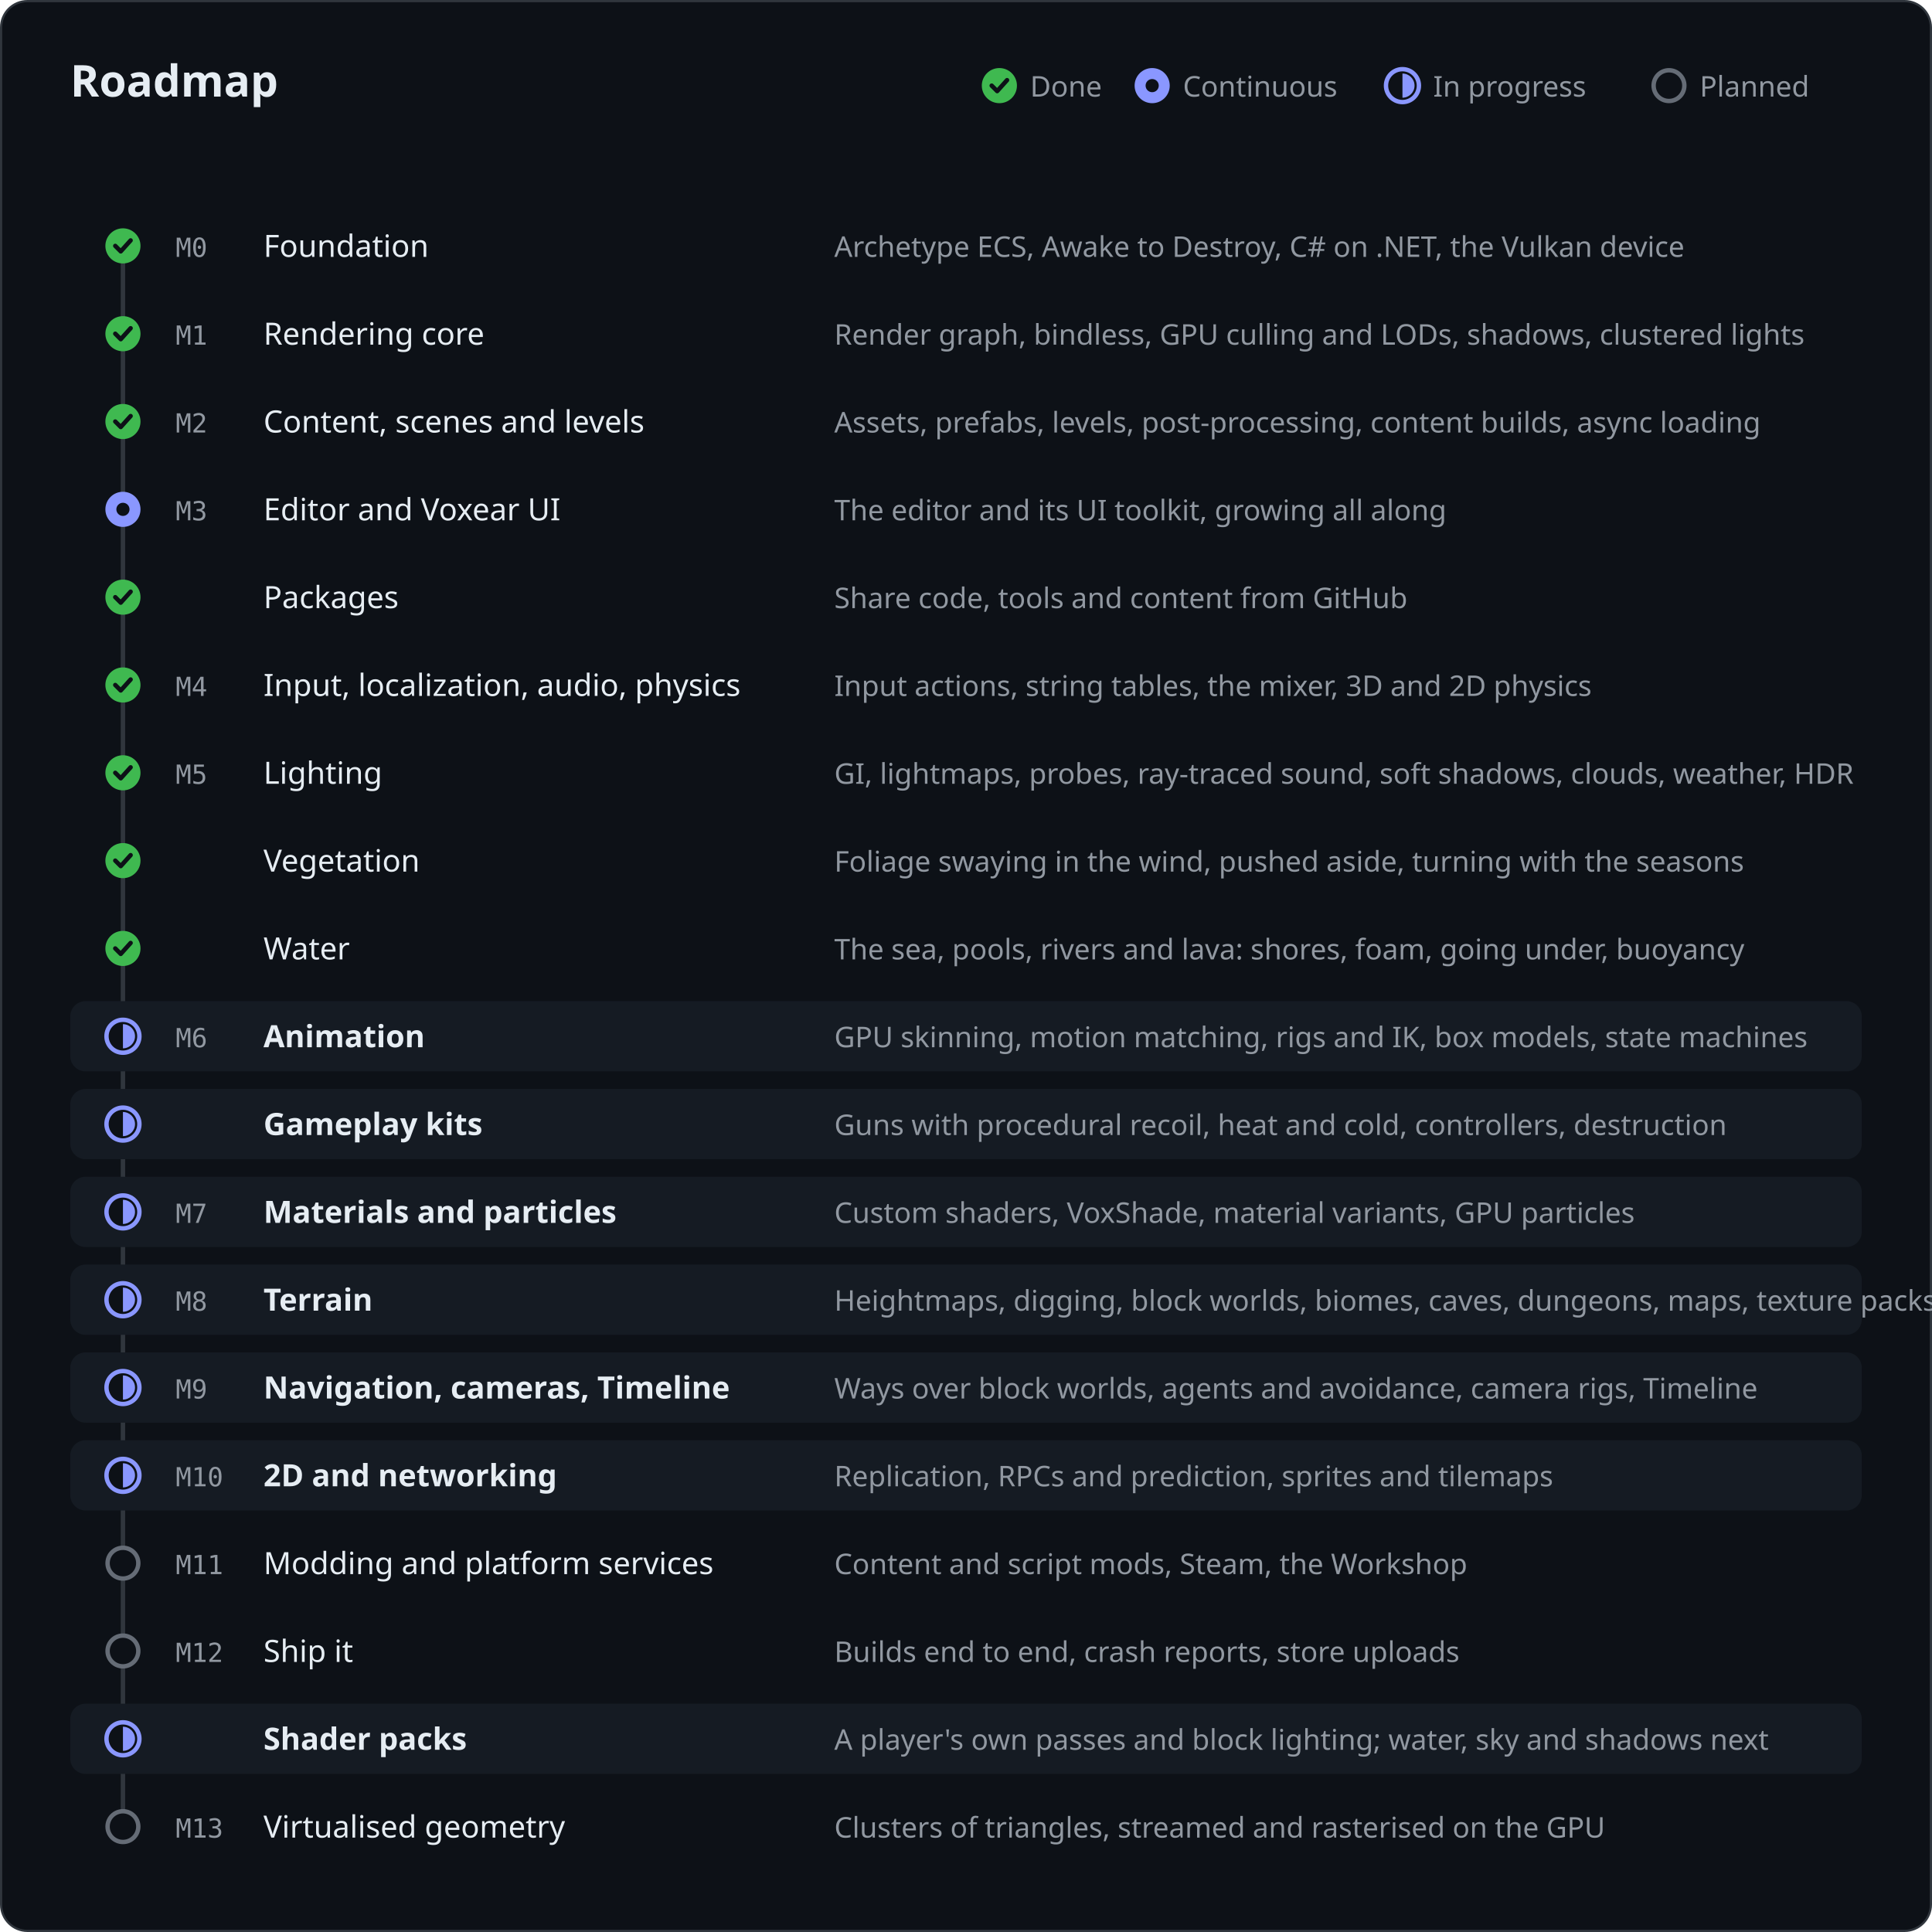
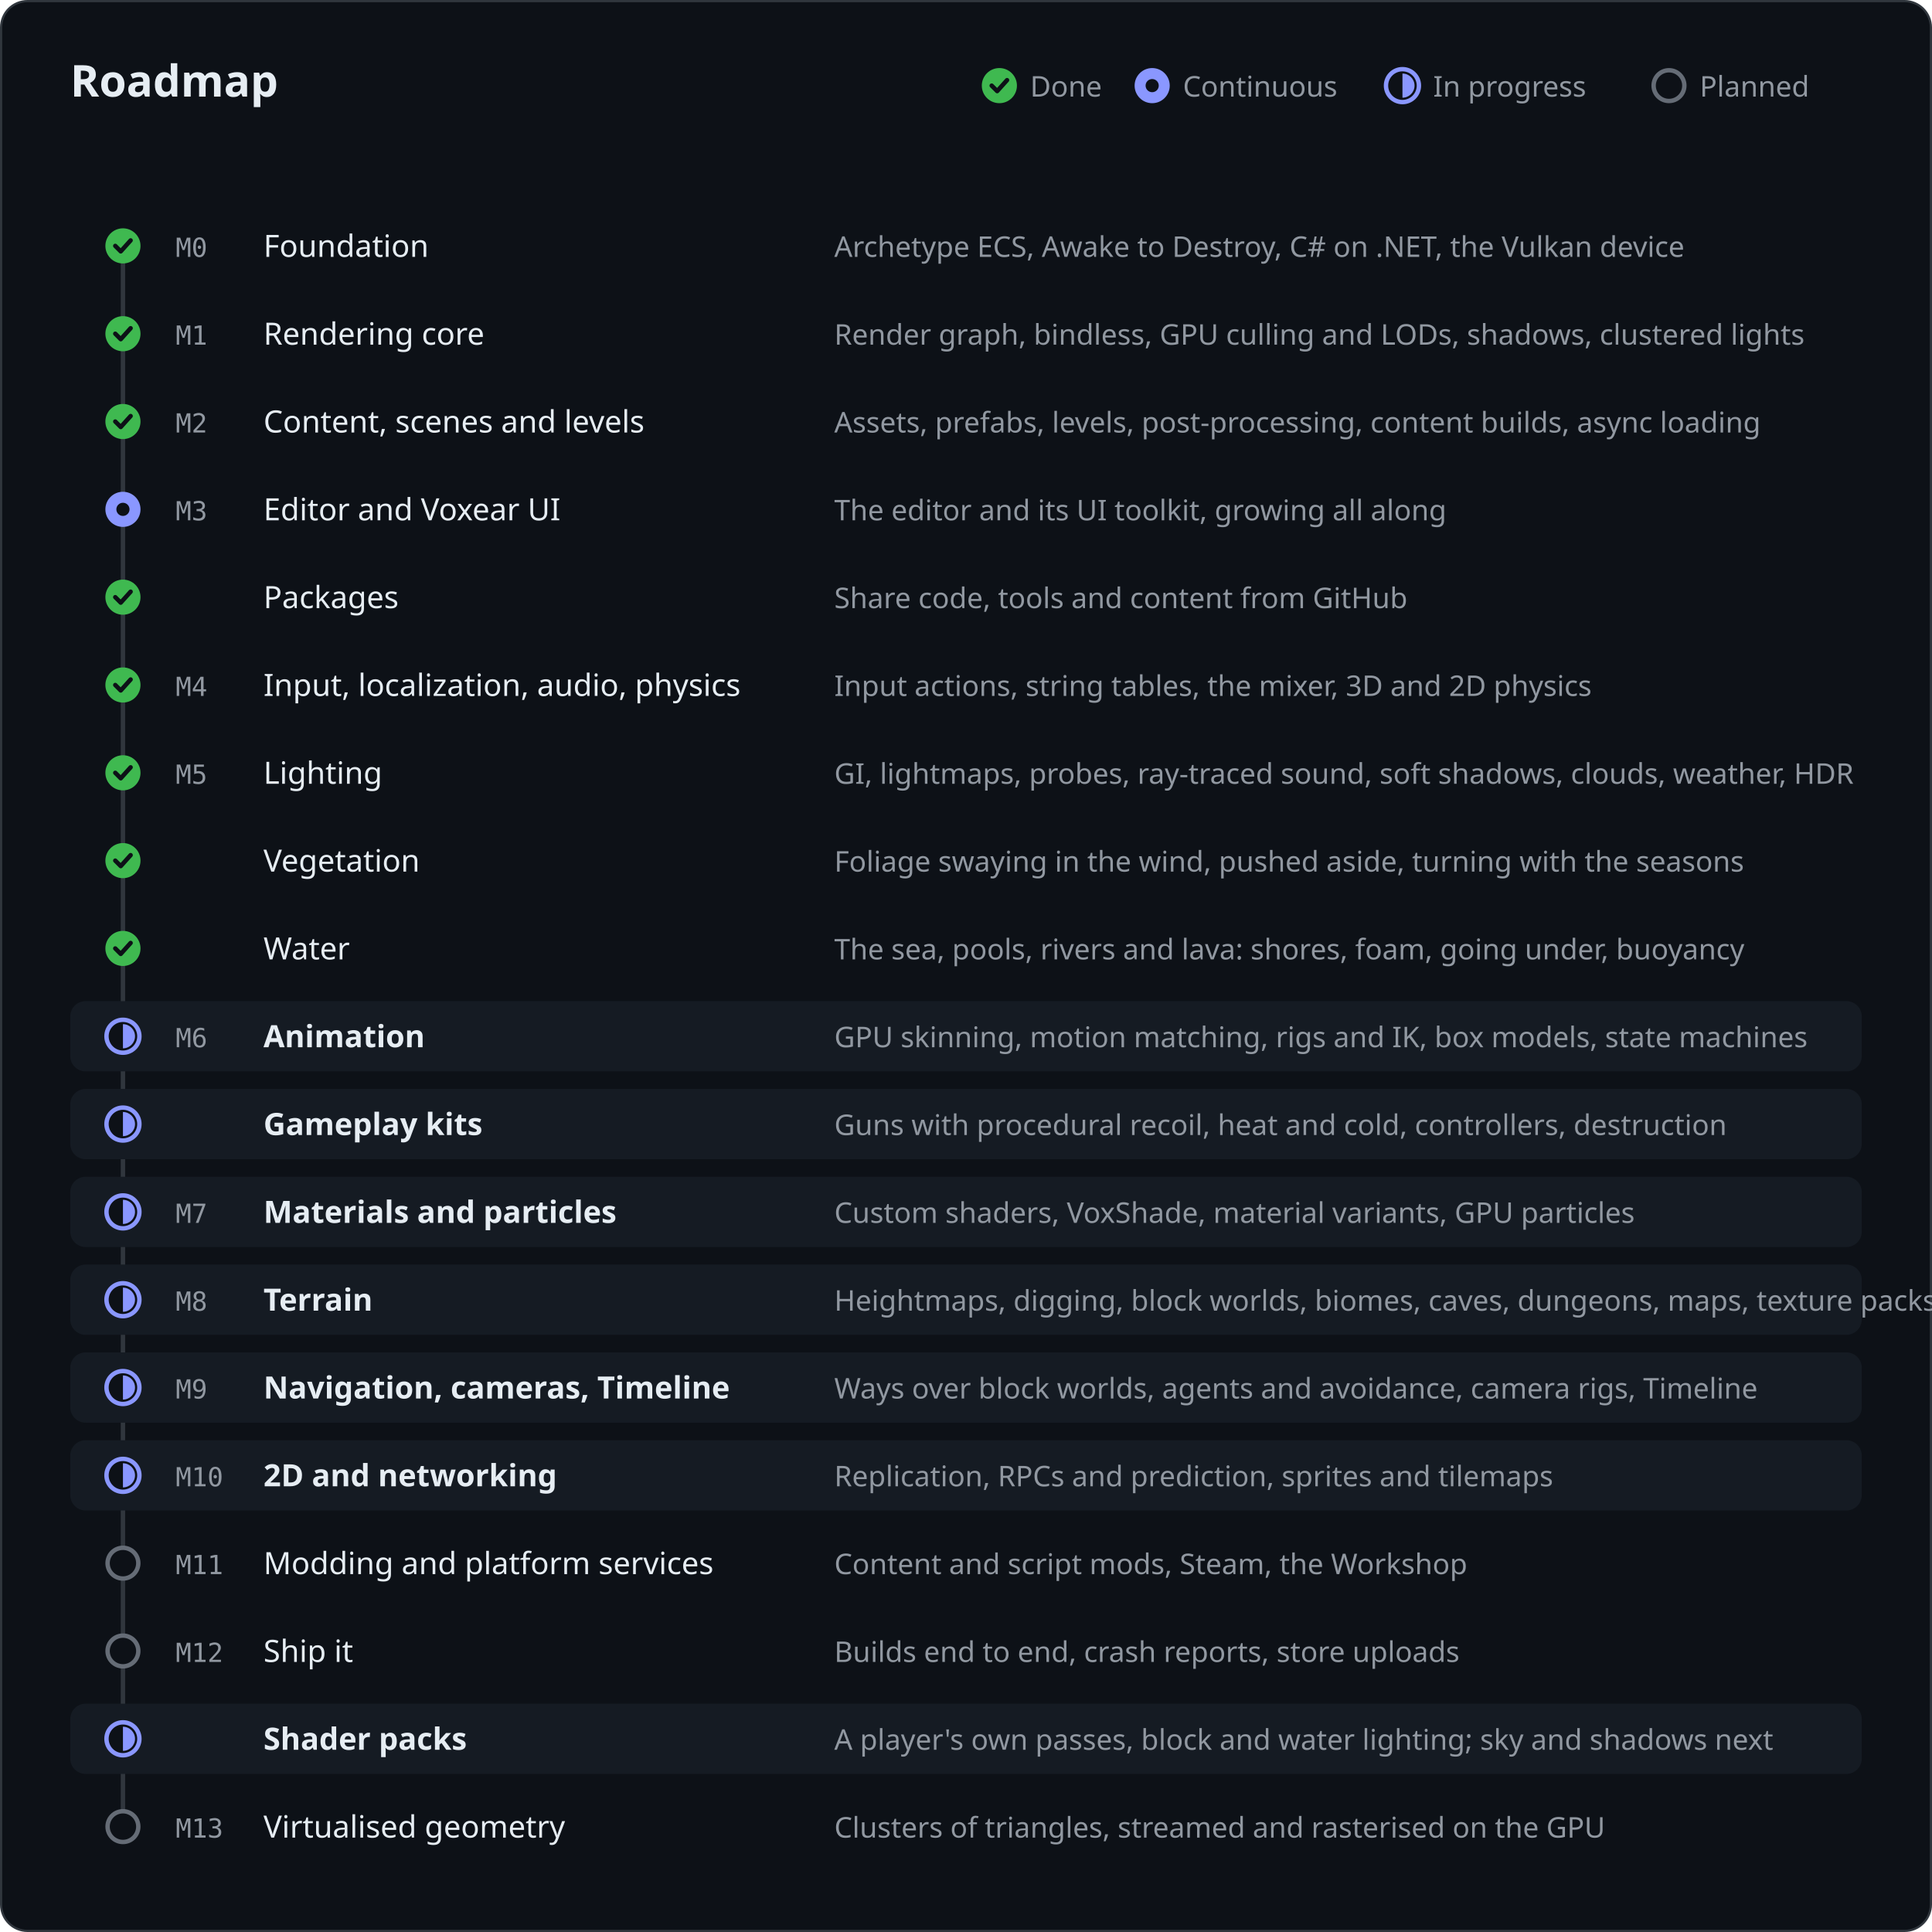
<svg xmlns="http://www.w3.org/2000/svg" width="880" height="880" viewBox="0 0 880 880" role="img" aria-label="Voxear roadmap">
  <rect x="0.5" y="0.5" width="879" height="879" rx="12" fill="#0d1117" stroke="#30363d" />
  <text x="32" y="44" font-family="-apple-system, BlinkMacSystemFont, 'Segoe UI', 'Noto Sans', Helvetica, Arial, sans-serif" font-size="20" font-weight="600" fill="#e6edf3">Roadmap</text>
  <circle cx="760.2" cy="39" r="7" fill="#0d1117" stroke="#656c76" stroke-width="2" />
  <text x="774.2" y="44" font-family="-apple-system, BlinkMacSystemFont, 'Segoe UI', 'Noto Sans', Helvetica, Arial, sans-serif" font-size="13" fill="#9198a1">Planned</text>
  <circle cx="638.8" cy="39" r="7.5" fill="#0d1117" stroke="#8a97ff" stroke-width="2" />
  <path d="M638.8 33.5 a5.5 5.5 0 0 1 0 11 z" fill="#8a97ff" />
  <text x="652.8" y="44" font-family="-apple-system, BlinkMacSystemFont, 'Segoe UI', 'Noto Sans', Helvetica, Arial, sans-serif" font-size="13" fill="#9198a1">In progress</text>
  <circle cx="524.8" cy="39" r="8" fill="#8a97ff" />
  <circle cx="524.8" cy="39" r="3" fill="#0d1117" />
  <text x="538.8" y="44" font-family="-apple-system, BlinkMacSystemFont, 'Segoe UI', 'Noto Sans', Helvetica, Arial, sans-serif" font-size="13" fill="#9198a1">Continuous</text>
  <circle cx="455.2" cy="39" r="8" fill="#3fb950" />
  <path d="M451.7 39 l2.5 2.5 l4.5-5" fill="none" stroke="#0d1117" stroke-width="2" stroke-linecap="round" stroke-linejoin="round" />
  <text x="469.2" y="44" font-family="-apple-system, BlinkMacSystemFont, 'Segoe UI', 'Noto Sans', Helvetica, Arial, sans-serif" font-size="13" fill="#9198a1">Done</text>
  <line x1="56" y1="112" x2="56" y2="832" stroke="#30363d" stroke-width="2" />
  <circle cx="56" cy="112" r="8" fill="#3fb950" />
  <path d="M52.5 112 l2.5 2.5 l4.5-5" fill="none" stroke="#0d1117" stroke-width="2" stroke-linecap="round" stroke-linejoin="round" />
  <text x="80" y="117" font-family="ui-monospace, SFMono-Regular, 'SF Mono', Menlo, Consolas, monospace" font-size="12" fill="#9198a1">M0</text>
  <text x="120" y="117" font-family="-apple-system, BlinkMacSystemFont, 'Segoe UI', 'Noto Sans', Helvetica, Arial, sans-serif" font-size="14" font-weight="500" fill="#e6edf3">Foundation</text>
  <text x="380" y="117" font-family="-apple-system, BlinkMacSystemFont, 'Segoe UI', 'Noto Sans', Helvetica, Arial, sans-serif" font-size="13" fill="#9198a1">Archetype ECS, Awake to Destroy, C# on .NET, the Vulkan device</text>
  <circle cx="56" cy="152" r="8" fill="#3fb950" />
  <path d="M52.5 152 l2.5 2.5 l4.5-5" fill="none" stroke="#0d1117" stroke-width="2" stroke-linecap="round" stroke-linejoin="round" />
  <text x="80" y="157" font-family="ui-monospace, SFMono-Regular, 'SF Mono', Menlo, Consolas, monospace" font-size="12" fill="#9198a1">M1</text>
  <text x="120" y="157" font-family="-apple-system, BlinkMacSystemFont, 'Segoe UI', 'Noto Sans', Helvetica, Arial, sans-serif" font-size="14" font-weight="500" fill="#e6edf3">Rendering core</text>
  <text x="380" y="157" font-family="-apple-system, BlinkMacSystemFont, 'Segoe UI', 'Noto Sans', Helvetica, Arial, sans-serif" font-size="13" fill="#9198a1">Render graph, bindless, GPU culling and LODs, shadows, clustered lights</text>
  <circle cx="56" cy="192" r="8" fill="#3fb950" />
  <path d="M52.5 192 l2.5 2.5 l4.5-5" fill="none" stroke="#0d1117" stroke-width="2" stroke-linecap="round" stroke-linejoin="round" />
  <text x="80" y="197" font-family="ui-monospace, SFMono-Regular, 'SF Mono', Menlo, Consolas, monospace" font-size="12" fill="#9198a1">M2</text>
  <text x="120" y="197" font-family="-apple-system, BlinkMacSystemFont, 'Segoe UI', 'Noto Sans', Helvetica, Arial, sans-serif" font-size="14" font-weight="500" fill="#e6edf3">Content, scenes and levels</text>
  <text x="380" y="197" font-family="-apple-system, BlinkMacSystemFont, 'Segoe UI', 'Noto Sans', Helvetica, Arial, sans-serif" font-size="13" fill="#9198a1">Assets, prefabs, levels, post-processing, content builds, async loading</text>
  <circle cx="56" cy="232" r="8" fill="#8a97ff" />
  <circle cx="56" cy="232" r="3" fill="#0d1117" />
  <text x="80" y="237" font-family="ui-monospace, SFMono-Regular, 'SF Mono', Menlo, Consolas, monospace" font-size="12" fill="#9198a1">M3</text>
  <text x="120" y="237" font-family="-apple-system, BlinkMacSystemFont, 'Segoe UI', 'Noto Sans', Helvetica, Arial, sans-serif" font-size="14" font-weight="500" fill="#e6edf3">Editor and Voxear UI</text>
  <text x="380" y="237" font-family="-apple-system, BlinkMacSystemFont, 'Segoe UI', 'Noto Sans', Helvetica, Arial, sans-serif" font-size="13" fill="#9198a1">The editor and its UI toolkit, growing all along</text>
  <circle cx="56" cy="272" r="8" fill="#3fb950" />
  <path d="M52.5 272 l2.5 2.5 l4.5-5" fill="none" stroke="#0d1117" stroke-width="2" stroke-linecap="round" stroke-linejoin="round" />
  <text x="80" y="277" font-family="ui-monospace, SFMono-Regular, 'SF Mono', Menlo, Consolas, monospace" font-size="12" fill="#9198a1" />
  <text x="120" y="277" font-family="-apple-system, BlinkMacSystemFont, 'Segoe UI', 'Noto Sans', Helvetica, Arial, sans-serif" font-size="14" font-weight="500" fill="#e6edf3">Packages</text>
  <text x="380" y="277" font-family="-apple-system, BlinkMacSystemFont, 'Segoe UI', 'Noto Sans', Helvetica, Arial, sans-serif" font-size="13" fill="#9198a1">Share code, tools and content from GitHub</text>
  <circle cx="56" cy="312" r="8" fill="#3fb950" />
  <path d="M52.5 312 l2.5 2.5 l4.5-5" fill="none" stroke="#0d1117" stroke-width="2" stroke-linecap="round" stroke-linejoin="round" />
  <text x="80" y="317" font-family="ui-monospace, SFMono-Regular, 'SF Mono', Menlo, Consolas, monospace" font-size="12" fill="#9198a1">M4</text>
  <text x="120" y="317" font-family="-apple-system, BlinkMacSystemFont, 'Segoe UI', 'Noto Sans', Helvetica, Arial, sans-serif" font-size="14" font-weight="500" fill="#e6edf3">Input, localization, audio, physics</text>
  <text x="380" y="317" font-family="-apple-system, BlinkMacSystemFont, 'Segoe UI', 'Noto Sans', Helvetica, Arial, sans-serif" font-size="13" fill="#9198a1">Input actions, string tables, the mixer, 3D and 2D physics</text>
  <circle cx="56" cy="352" r="8" fill="#3fb950" />
  <path d="M52.5 352 l2.5 2.5 l4.5-5" fill="none" stroke="#0d1117" stroke-width="2" stroke-linecap="round" stroke-linejoin="round" />
  <text x="80" y="357" font-family="ui-monospace, SFMono-Regular, 'SF Mono', Menlo, Consolas, monospace" font-size="12" fill="#9198a1">M5</text>
  <text x="120" y="357" font-family="-apple-system, BlinkMacSystemFont, 'Segoe UI', 'Noto Sans', Helvetica, Arial, sans-serif" font-size="14" font-weight="500" fill="#e6edf3">Lighting</text>
  <text x="380" y="357" font-family="-apple-system, BlinkMacSystemFont, 'Segoe UI', 'Noto Sans', Helvetica, Arial, sans-serif" font-size="13" fill="#9198a1">GI, lightmaps, probes, ray-traced sound, soft shadows, clouds, weather, HDR</text>
  <circle cx="56" cy="392" r="8" fill="#3fb950" />
  <path d="M52.5 392 l2.5 2.5 l4.5-5" fill="none" stroke="#0d1117" stroke-width="2" stroke-linecap="round" stroke-linejoin="round" />
  <text x="80" y="397" font-family="ui-monospace, SFMono-Regular, 'SF Mono', Menlo, Consolas, monospace" font-size="12" fill="#9198a1" />
  <text x="120" y="397" font-family="-apple-system, BlinkMacSystemFont, 'Segoe UI', 'Noto Sans', Helvetica, Arial, sans-serif" font-size="14" font-weight="500" fill="#e6edf3">Vegetation</text>
  <text x="380" y="397" font-family="-apple-system, BlinkMacSystemFont, 'Segoe UI', 'Noto Sans', Helvetica, Arial, sans-serif" font-size="13" fill="#9198a1">Foliage swaying in the wind, pushed aside, turning with the seasons</text>
  <circle cx="56" cy="432" r="8" fill="#3fb950" />
  <path d="M52.5 432 l2.5 2.5 l4.5-5" fill="none" stroke="#0d1117" stroke-width="2" stroke-linecap="round" stroke-linejoin="round" />
  <text x="80" y="437" font-family="ui-monospace, SFMono-Regular, 'SF Mono', Menlo, Consolas, monospace" font-size="12" fill="#9198a1" />
  <text x="120" y="437" font-family="-apple-system, BlinkMacSystemFont, 'Segoe UI', 'Noto Sans', Helvetica, Arial, sans-serif" font-size="14" font-weight="500" fill="#e6edf3">Water</text>
  <text x="380" y="437" font-family="-apple-system, BlinkMacSystemFont, 'Segoe UI', 'Noto Sans', Helvetica, Arial, sans-serif" font-size="13" fill="#9198a1">The sea, pools, rivers and lava: shores, foam, going under, buoyancy</text>
  <rect x="32" y="456" width="816" height="32" rx="7" fill="#151b23" />
  <circle cx="56" cy="472" r="7.5" fill="#0d1117" stroke="#8a97ff" stroke-width="2" />
  <path d="M56 466.5 a5.5 5.5 0 0 1 0 11 z" fill="#8a97ff" />
  <text x="80" y="477" font-family="ui-monospace, SFMono-Regular, 'SF Mono', Menlo, Consolas, monospace" font-size="12" fill="#9198a1">M6</text>
  <text x="120" y="477" font-family="-apple-system, BlinkMacSystemFont, 'Segoe UI', 'Noto Sans', Helvetica, Arial, sans-serif" font-size="14" font-weight="600" fill="#e6edf3">Animation</text>
  <text x="380" y="477" font-family="-apple-system, BlinkMacSystemFont, 'Segoe UI', 'Noto Sans', Helvetica, Arial, sans-serif" font-size="13" fill="#9198a1">GPU skinning, motion matching, rigs and IK, box models, state machines</text>
  <rect x="32" y="496" width="816" height="32" rx="7" fill="#151b23" />
  <circle cx="56" cy="512" r="7.5" fill="#0d1117" stroke="#8a97ff" stroke-width="2" />
  <path d="M56 506.5 a5.5 5.5 0 0 1 0 11 z" fill="#8a97ff" />
  <text x="80" y="517" font-family="ui-monospace, SFMono-Regular, 'SF Mono', Menlo, Consolas, monospace" font-size="12" fill="#9198a1" />
  <text x="120" y="517" font-family="-apple-system, BlinkMacSystemFont, 'Segoe UI', 'Noto Sans', Helvetica, Arial, sans-serif" font-size="14" font-weight="600" fill="#e6edf3">Gameplay kits</text>
  <text x="380" y="517" font-family="-apple-system, BlinkMacSystemFont, 'Segoe UI', 'Noto Sans', Helvetica, Arial, sans-serif" font-size="13" fill="#9198a1">Guns with procedural recoil, heat and cold, controllers, destruction</text>
  <rect x="32" y="536" width="816" height="32" rx="7" fill="#151b23" />
  <circle cx="56" cy="552" r="7.5" fill="#0d1117" stroke="#8a97ff" stroke-width="2" />
  <path d="M56 546.5 a5.5 5.5 0 0 1 0 11 z" fill="#8a97ff" />
  <text x="80" y="557" font-family="ui-monospace, SFMono-Regular, 'SF Mono', Menlo, Consolas, monospace" font-size="12" fill="#9198a1">M7</text>
  <text x="120" y="557" font-family="-apple-system, BlinkMacSystemFont, 'Segoe UI', 'Noto Sans', Helvetica, Arial, sans-serif" font-size="14" font-weight="600" fill="#e6edf3">Materials and particles</text>
  <text x="380" y="557" font-family="-apple-system, BlinkMacSystemFont, 'Segoe UI', 'Noto Sans', Helvetica, Arial, sans-serif" font-size="13" fill="#9198a1">Custom shaders, VoxShade, material variants, GPU particles</text>
  <rect x="32" y="576" width="816" height="32" rx="7" fill="#151b23" />
  <circle cx="56" cy="592" r="7.5" fill="#0d1117" stroke="#8a97ff" stroke-width="2" />
  <path d="M56 586.5 a5.5 5.5 0 0 1 0 11 z" fill="#8a97ff" />
  <text x="80" y="597" font-family="ui-monospace, SFMono-Regular, 'SF Mono', Menlo, Consolas, monospace" font-size="12" fill="#9198a1">M8</text>
  <text x="120" y="597" font-family="-apple-system, BlinkMacSystemFont, 'Segoe UI', 'Noto Sans', Helvetica, Arial, sans-serif" font-size="14" font-weight="600" fill="#e6edf3">Terrain</text>
  <text x="380" y="597" font-family="-apple-system, BlinkMacSystemFont, 'Segoe UI', 'Noto Sans', Helvetica, Arial, sans-serif" font-size="13" fill="#9198a1">Heightmaps, digging, block worlds, biomes, caves, dungeons, maps, texture packs</text>
  <rect x="32" y="616" width="816" height="32" rx="7" fill="#151b23" />
  <circle cx="56" cy="632" r="7.5" fill="#0d1117" stroke="#8a97ff" stroke-width="2" />
  <path d="M56 626.5 a5.5 5.5 0 0 1 0 11 z" fill="#8a97ff" />
  <text x="80" y="637" font-family="ui-monospace, SFMono-Regular, 'SF Mono', Menlo, Consolas, monospace" font-size="12" fill="#9198a1">M9</text>
  <text x="120" y="637" font-family="-apple-system, BlinkMacSystemFont, 'Segoe UI', 'Noto Sans', Helvetica, Arial, sans-serif" font-size="14" font-weight="600" fill="#e6edf3">Navigation, cameras, Timeline</text>
  <text x="380" y="637" font-family="-apple-system, BlinkMacSystemFont, 'Segoe UI', 'Noto Sans', Helvetica, Arial, sans-serif" font-size="13" fill="#9198a1">Ways over block worlds, agents and avoidance, camera rigs, Timeline</text>
  <rect x="32" y="656" width="816" height="32" rx="7" fill="#151b23" />
  <circle cx="56" cy="672" r="7.5" fill="#0d1117" stroke="#8a97ff" stroke-width="2" />
  <path d="M56 666.5 a5.5 5.5 0 0 1 0 11 z" fill="#8a97ff" />
  <text x="80" y="677" font-family="ui-monospace, SFMono-Regular, 'SF Mono', Menlo, Consolas, monospace" font-size="12" fill="#9198a1">M10</text>
  <text x="120" y="677" font-family="-apple-system, BlinkMacSystemFont, 'Segoe UI', 'Noto Sans', Helvetica, Arial, sans-serif" font-size="14" font-weight="600" fill="#e6edf3">2D and networking</text>
  <text x="380" y="677" font-family="-apple-system, BlinkMacSystemFont, 'Segoe UI', 'Noto Sans', Helvetica, Arial, sans-serif" font-size="13" fill="#9198a1">Replication, RPCs and prediction, sprites and tilemaps</text>
  <circle cx="56" cy="712" r="7" fill="#0d1117" stroke="#656c76" stroke-width="2" />
  <text x="80" y="717" font-family="ui-monospace, SFMono-Regular, 'SF Mono', Menlo, Consolas, monospace" font-size="12" fill="#9198a1">M11</text>
  <text x="120" y="717" font-family="-apple-system, BlinkMacSystemFont, 'Segoe UI', 'Noto Sans', Helvetica, Arial, sans-serif" font-size="14" font-weight="500" fill="#e6edf3">Modding and platform services</text>
  <text x="380" y="717" font-family="-apple-system, BlinkMacSystemFont, 'Segoe UI', 'Noto Sans', Helvetica, Arial, sans-serif" font-size="13" fill="#9198a1">Content and script mods, Steam, the Workshop</text>
  <circle cx="56" cy="752" r="7" fill="#0d1117" stroke="#656c76" stroke-width="2" />
  <text x="80" y="757" font-family="ui-monospace, SFMono-Regular, 'SF Mono', Menlo, Consolas, monospace" font-size="12" fill="#9198a1">M12</text>
  <text x="120" y="757" font-family="-apple-system, BlinkMacSystemFont, 'Segoe UI', 'Noto Sans', Helvetica, Arial, sans-serif" font-size="14" font-weight="500" fill="#e6edf3">Ship it</text>
  <text x="380" y="757" font-family="-apple-system, BlinkMacSystemFont, 'Segoe UI', 'Noto Sans', Helvetica, Arial, sans-serif" font-size="13" fill="#9198a1">Builds end to end, crash reports, store uploads</text>
  <rect x="32" y="776" width="816" height="32" rx="7" fill="#151b23" />
  <circle cx="56" cy="792" r="7.5" fill="#0d1117" stroke="#8a97ff" stroke-width="2" />
  <path d="M56 786.5 a5.5 5.5 0 0 1 0 11 z" fill="#8a97ff" />
  <text x="80" y="797" font-family="ui-monospace, SFMono-Regular, 'SF Mono', Menlo, Consolas, monospace" font-size="12" fill="#9198a1" />
  <text x="120" y="797" font-family="-apple-system, BlinkMacSystemFont, 'Segoe UI', 'Noto Sans', Helvetica, Arial, sans-serif" font-size="14" font-weight="600" fill="#e6edf3">Shader packs</text>
-   <text x="380" y="797" font-family="-apple-system, BlinkMacSystemFont, 'Segoe UI', 'Noto Sans', Helvetica, Arial, sans-serif" font-size="13" fill="#9198a1">A player's own passes and block lighting; water, sky and shadows next</text>
+   <text x="380" y="797" font-family="-apple-system, BlinkMacSystemFont, 'Segoe UI', 'Noto Sans', Helvetica, Arial, sans-serif" font-size="13" fill="#9198a1">A player's own passes, block and water lighting; sky and shadows next</text>
  <circle cx="56" cy="832" r="7" fill="#0d1117" stroke="#656c76" stroke-width="2" />
  <text x="80" y="837" font-family="ui-monospace, SFMono-Regular, 'SF Mono', Menlo, Consolas, monospace" font-size="12" fill="#9198a1">M13</text>
  <text x="120" y="837" font-family="-apple-system, BlinkMacSystemFont, 'Segoe UI', 'Noto Sans', Helvetica, Arial, sans-serif" font-size="14" font-weight="500" fill="#e6edf3">Virtualised geometry</text>
  <text x="380" y="837" font-family="-apple-system, BlinkMacSystemFont, 'Segoe UI', 'Noto Sans', Helvetica, Arial, sans-serif" font-size="13" fill="#9198a1">Clusters of triangles, streamed and rasterised on the GPU</text>
</svg>
